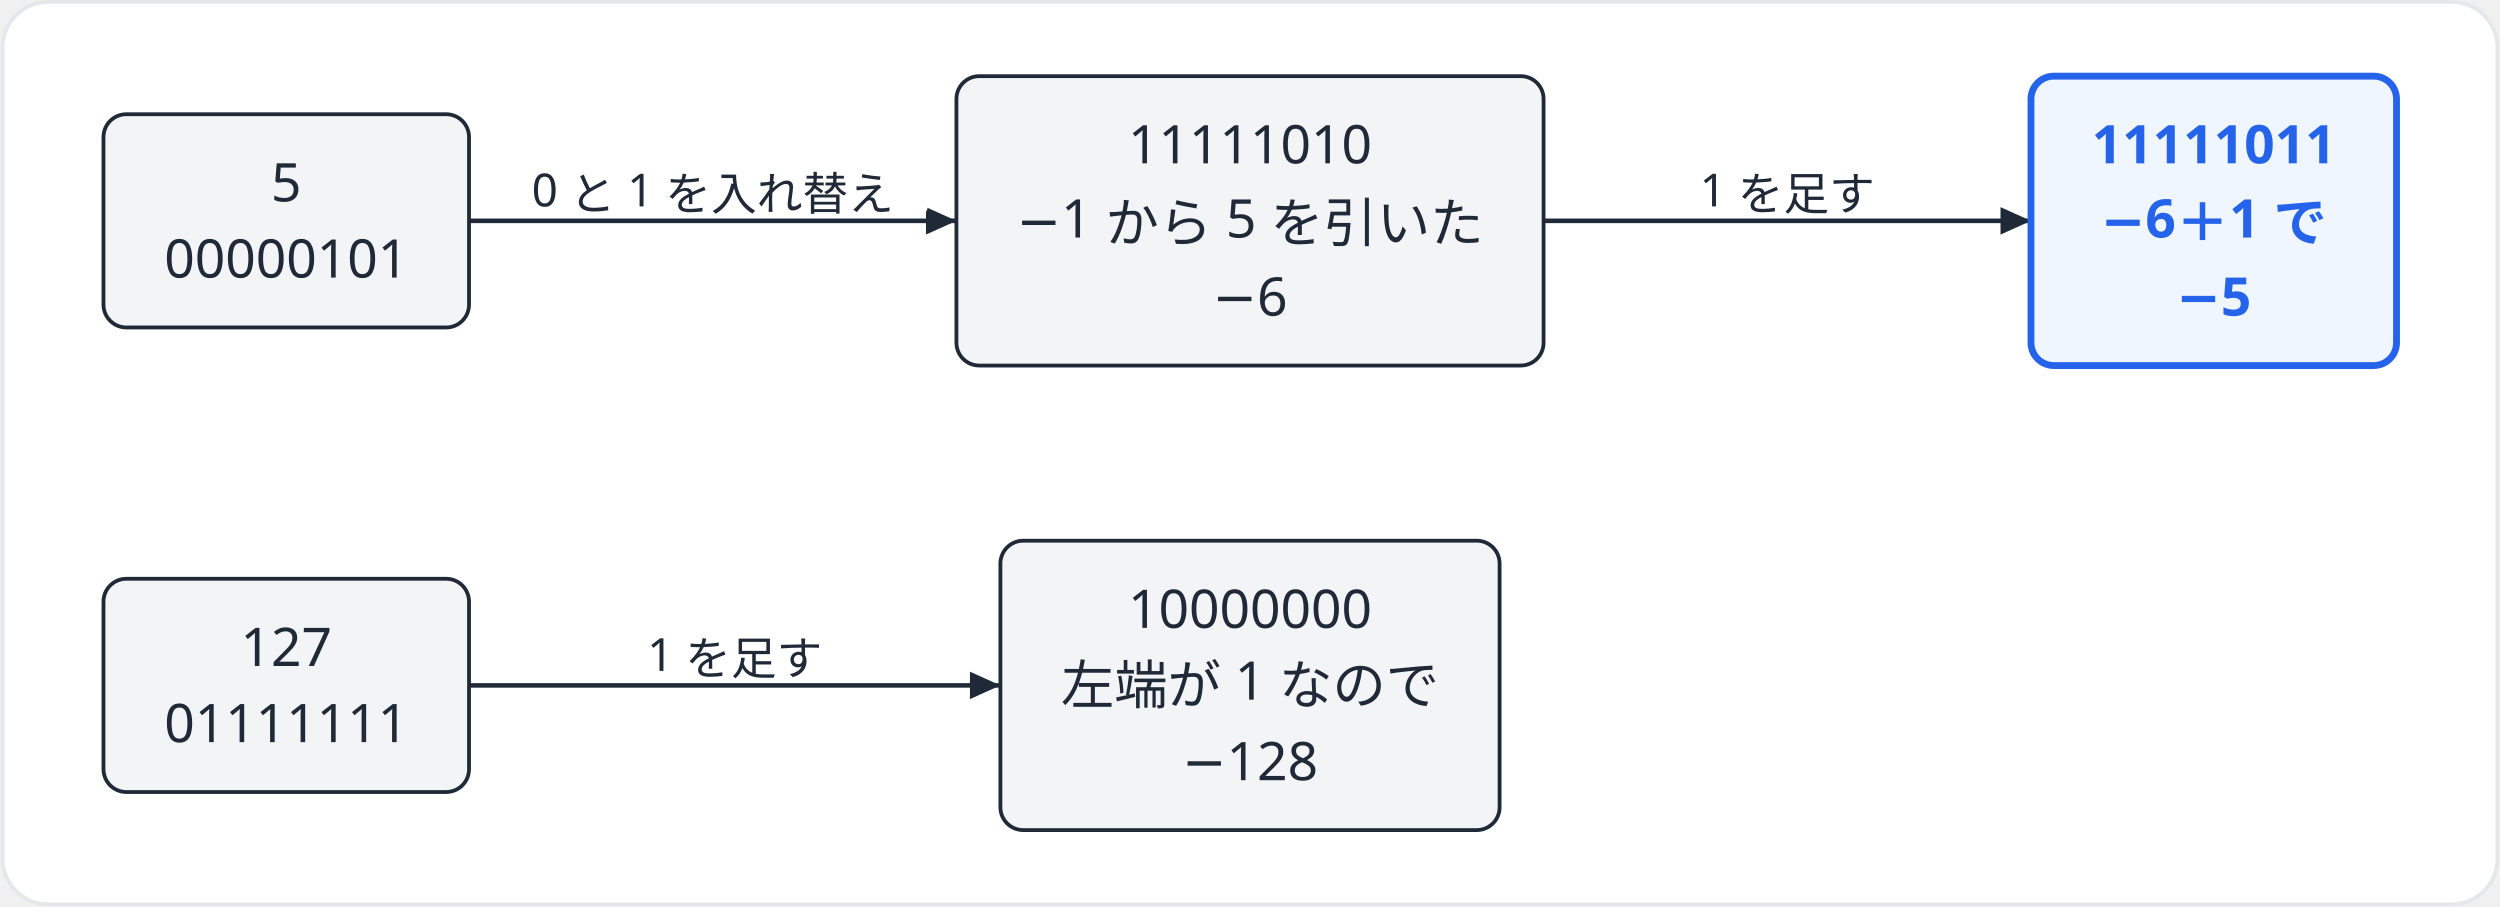
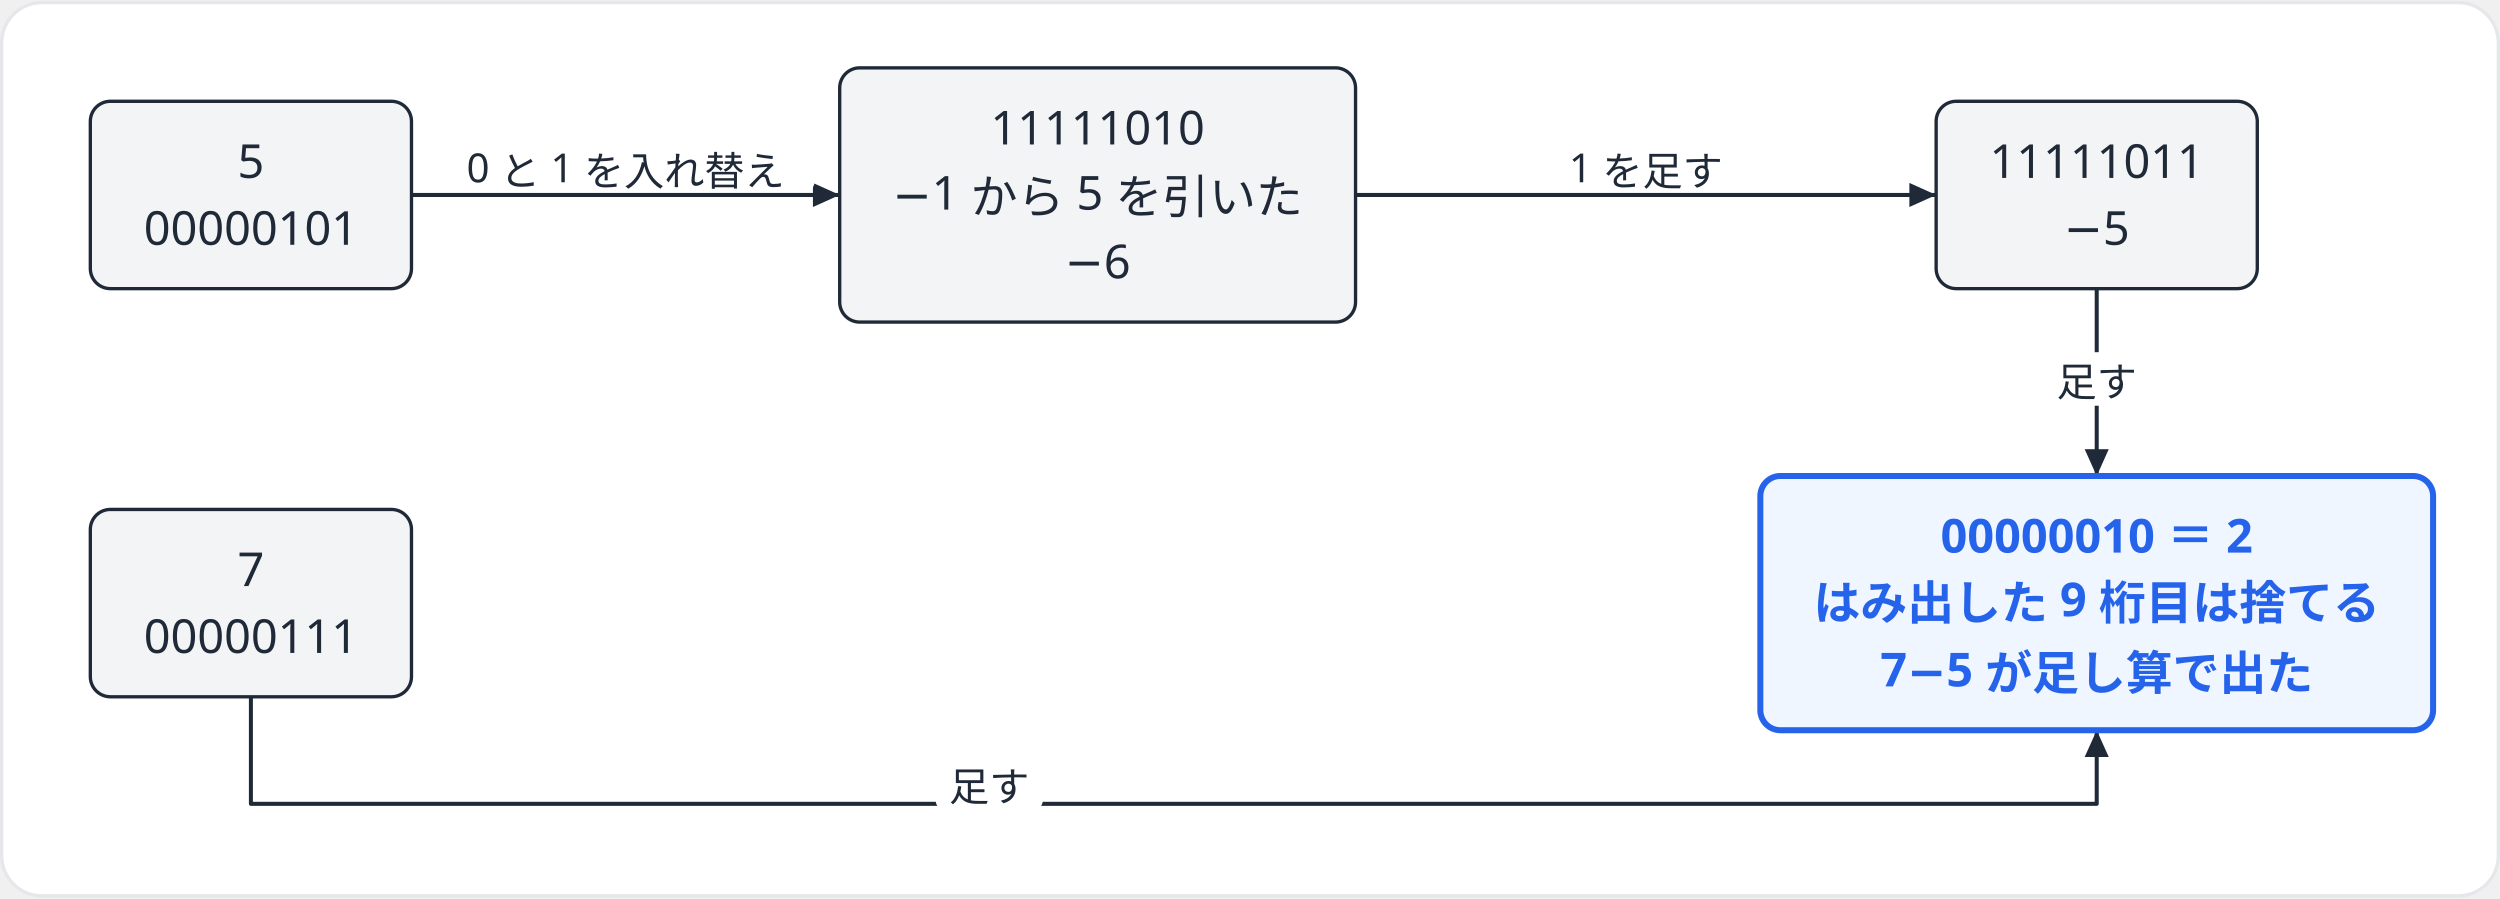
- <svg xmlns="http://www.w3.org/2000/svg" width="640" height="232" viewBox="0 0 656.2 238">
-   <rect x="0.5" y="0.5" width="655.2" height="237" rx="12" fill="#ffffff" stroke="#e5e7eb" stroke-width="1" />
+ <svg xmlns="http://www.w3.org/2000/svg" width="640" height="230" viewBox="0 0 747.3 268">
+   <rect x="0.5" y="0.5" width="746.3" height="267" rx="12" fill="#ffffff" stroke="#e5e7eb" stroke-width="1" />
  <g transform="translate(20 20)">
    <polyline points="103,38 231,38" fill="none" stroke="#1f2937" stroke-width="1.2" stroke-linejoin="round" />
    <polygon points="231,38 223,41.6 223,34.4" fill="#1f2937" />
-     <polyline points="385.2,38 513.2,38" fill="none" stroke="#1f2937" stroke-width="1.2" stroke-linejoin="round" />
-     <polygon points="513.2,38 505.2,41.6 505.2,34.4" fill="#1f2937" />
-     <polyline points="103,160 242.55,160" fill="none" stroke="#1f2937" stroke-width="1.2" stroke-linejoin="round" />
-     <polygon points="242.55,160 234.55,163.6 234.55,156.4" fill="#1f2937" />
+     <polyline points="385.2,38 558.75,38" fill="none" stroke="#1f2937" stroke-width="1.2" stroke-linejoin="round" />
+     <polygon points="558.75,38 550.75,41.6 550.75,34.4" fill="#1f2937" />
+     <polyline points="606.75,66 606.75,122" fill="none" stroke="#1f2937" stroke-width="1.2" stroke-linejoin="round" />
+     <polygon points="606.75,122 603.15,114 610.35,114" fill="#1f2937" />
+     <polyline points="55,188 55,220 606.75,220 606.75,198" fill="none" stroke="#1f2937" stroke-width="1.2" stroke-linejoin="round" />
+     <polygon points="606.75,198 610.35,206 603.15,206" fill="#1f2937" />
    <rect x="7" y="10" width="96" height="56" rx="6" fill="#f3f4f6" stroke="#1f2937" stroke-width="1" />
    <text x="55" y="32.9" font-family="Hiragino Sans, Hiragino Kaku Gothic ProN, Noto Sans JP, Yu Gothic, Meiryo, sans-serif" font-size="14" fill="#1f2937" text-anchor="middle">5</text>
    <text x="55" y="52.9" font-family="Hiragino Sans, Hiragino Kaku Gothic ProN, Noto Sans JP, Yu Gothic, Meiryo, sans-serif" font-size="14" fill="#1f2937" text-anchor="middle">00000101</text>
    <rect x="231" y="0" width="154.2" height="76" rx="6" fill="#f3f4f6" stroke="#1f2937" stroke-width="1" />
    <text x="308.1" y="22.9" font-family="Hiragino Sans, Hiragino Kaku Gothic ProN, Noto Sans JP, Yu Gothic, Meiryo, sans-serif" font-size="14" fill="#1f2937" text-anchor="middle">11111010</text>
    <text x="308.1" y="42.9" font-family="Hiragino Sans, Hiragino Kaku Gothic ProN, Noto Sans JP, Yu Gothic, Meiryo, sans-serif" font-size="14" fill="#1f2937" text-anchor="middle">−1 から 5 を引いた</text>
    <text x="308.1" y="62.9" font-family="Hiragino Sans, Hiragino Kaku Gothic ProN, Noto Sans JP, Yu Gothic, Meiryo, sans-serif" font-size="14" fill="#1f2937" text-anchor="middle">−6</text>
-     <rect x="513.2" y="0" width="96" height="76" rx="6" fill="#eff6ff" stroke="#2563eb" stroke-width="1.8" />
-     <text x="561.2" y="22.9" font-family="Hiragino Sans, Hiragino Kaku Gothic ProN, Noto Sans JP, Yu Gothic, Meiryo, sans-serif" font-size="14" fill="#2563eb" text-anchor="middle" font-weight="600">11111011</text>
-     <text x="561.2" y="42.9" font-family="Hiragino Sans, Hiragino Kaku Gothic ProN, Noto Sans JP, Yu Gothic, Meiryo, sans-serif" font-size="14" fill="#2563eb" text-anchor="middle" font-weight="600">−6＋1 で</text>
-     <text x="561.2" y="62.9" font-family="Hiragino Sans, Hiragino Kaku Gothic ProN, Noto Sans JP, Yu Gothic, Meiryo, sans-serif" font-size="14" fill="#2563eb" text-anchor="middle" font-weight="600">−5</text>
+     <rect x="558.75" y="10" width="96" height="56" rx="6" fill="#f3f4f6" stroke="#1f2937" stroke-width="1" />
+     <text x="606.75" y="32.9" font-family="Hiragino Sans, Hiragino Kaku Gothic ProN, Noto Sans JP, Yu Gothic, Meiryo, sans-serif" font-size="14" fill="#1f2937" text-anchor="middle">11111011</text>
+     <text x="606.75" y="52.9" font-family="Hiragino Sans, Hiragino Kaku Gothic ProN, Noto Sans JP, Yu Gothic, Meiryo, sans-serif" font-size="14" fill="#1f2937" text-anchor="middle">−5</text>
    <rect x="7" y="132" width="96" height="56" rx="6" fill="#f3f4f6" stroke="#1f2937" stroke-width="1" />
-     <text x="55" y="154.9" font-family="Hiragino Sans, Hiragino Kaku Gothic ProN, Noto Sans JP, Yu Gothic, Meiryo, sans-serif" font-size="14" fill="#1f2937" text-anchor="middle">127</text>
-     <text x="55" y="174.9" font-family="Hiragino Sans, Hiragino Kaku Gothic ProN, Noto Sans JP, Yu Gothic, Meiryo, sans-serif" font-size="14" fill="#1f2937" text-anchor="middle">01111111</text>
-     <rect x="242.55" y="122" width="131.1" height="76" rx="6" fill="#f3f4f6" stroke="#1f2937" stroke-width="1" />
-     <text x="308.1" y="144.9" font-family="Hiragino Sans, Hiragino Kaku Gothic ProN, Noto Sans JP, Yu Gothic, Meiryo, sans-serif" font-size="14" fill="#1f2937" text-anchor="middle">10000000</text>
-     <text x="308.1" y="164.9" font-family="Hiragino Sans, Hiragino Kaku Gothic ProN, Noto Sans JP, Yu Gothic, Meiryo, sans-serif" font-size="14" fill="#1f2937" text-anchor="middle">左端が 1 なので</text>
-     <text x="308.1" y="184.9" font-family="Hiragino Sans, Hiragino Kaku Gothic ProN, Noto Sans JP, Yu Gothic, Meiryo, sans-serif" font-size="14" fill="#1f2937" text-anchor="middle">−128</text>
+     <text x="55" y="154.9" font-family="Hiragino Sans, Hiragino Kaku Gothic ProN, Noto Sans JP, Yu Gothic, Meiryo, sans-serif" font-size="14" fill="#1f2937" text-anchor="middle">7</text>
+     <text x="55" y="174.9" font-family="Hiragino Sans, Hiragino Kaku Gothic ProN, Noto Sans JP, Yu Gothic, Meiryo, sans-serif" font-size="14" fill="#1f2937" text-anchor="middle">00000111</text>
+     <rect x="506.2" y="122" width="201.1" height="76" rx="6" fill="#eff6ff" stroke="#2563eb" stroke-width="1.8" />
+     <text x="606.75" y="144.9" font-family="Hiragino Sans, Hiragino Kaku Gothic ProN, Noto Sans JP, Yu Gothic, Meiryo, sans-serif" font-size="14" fill="#2563eb" text-anchor="middle" font-weight="600">00000010 ＝ 2</text>
+     <text x="606.75" y="164.9" font-family="Hiragino Sans, Hiragino Kaku Gothic ProN, Noto Sans JP, Yu Gothic, Meiryo, sans-serif" font-size="14" fill="#2563eb" text-anchor="middle" font-weight="600">はみ出した 9 桁目は捨てる</text>
+     <text x="606.75" y="184.9" font-family="Hiragino Sans, Hiragino Kaku Gothic ProN, Noto Sans JP, Yu Gothic, Meiryo, sans-serif" font-size="14" fill="#2563eb" text-anchor="middle" font-weight="600">7−5 が足し算で出た</text>
    <rect x="110.5" y="21" width="113" height="16" rx="3" fill="#ffffff" />
    <text x="167" y="34.2" font-family="Hiragino Sans, Hiragino Kaku Gothic ProN, Noto Sans JP, Yu Gothic, Meiryo, sans-serif" font-size="12" fill="#1f2937" text-anchor="middle">0 と 1 を入れ替え</text>
-     <rect x="420.6" y="21" width="57.2" height="16" rx="3" fill="#ffffff" />
-     <text x="449.2" y="34.2" font-family="Hiragino Sans, Hiragino Kaku Gothic ProN, Noto Sans JP, Yu Gothic, Meiryo, sans-serif" font-size="12" fill="#1f2937" text-anchor="middle">1 を足す</text>
-     <rect x="144.18" y="143" width="57.2" height="16" rx="3" fill="#ffffff" />
-     <text x="172.78" y="156.2" font-family="Hiragino Sans, Hiragino Kaku Gothic ProN, Noto Sans JP, Yu Gothic, Meiryo, sans-serif" font-size="12" fill="#1f2937" text-anchor="middle">1 を足す</text>
+     <rect x="443.38" y="21" width="57.2" height="16" rx="3" fill="#ffffff" />
+     <text x="471.98" y="34.2" font-family="Hiragino Sans, Hiragino Kaku Gothic ProN, Noto Sans JP, Yu Gothic, Meiryo, sans-serif" font-size="12" fill="#1f2937" text-anchor="middle">1 を足す</text>
+     <rect x="590.75" y="85" width="32" height="16" rx="3" fill="#ffffff" />
+     <text x="606.75" y="98.2" font-family="Hiragino Sans, Hiragino Kaku Gothic ProN, Noto Sans JP, Yu Gothic, Meiryo, sans-serif" font-size="12" fill="#1f2937" text-anchor="middle">足す</text>
+     <rect x="259.7" y="206" width="32" height="16" rx="3" fill="#ffffff" />
+     <text x="275.7" y="219.2" font-family="Hiragino Sans, Hiragino Kaku Gothic ProN, Noto Sans JP, Yu Gothic, Meiryo, sans-serif" font-size="12" fill="#1f2937" text-anchor="middle">足す</text>
  </g>
</svg>
